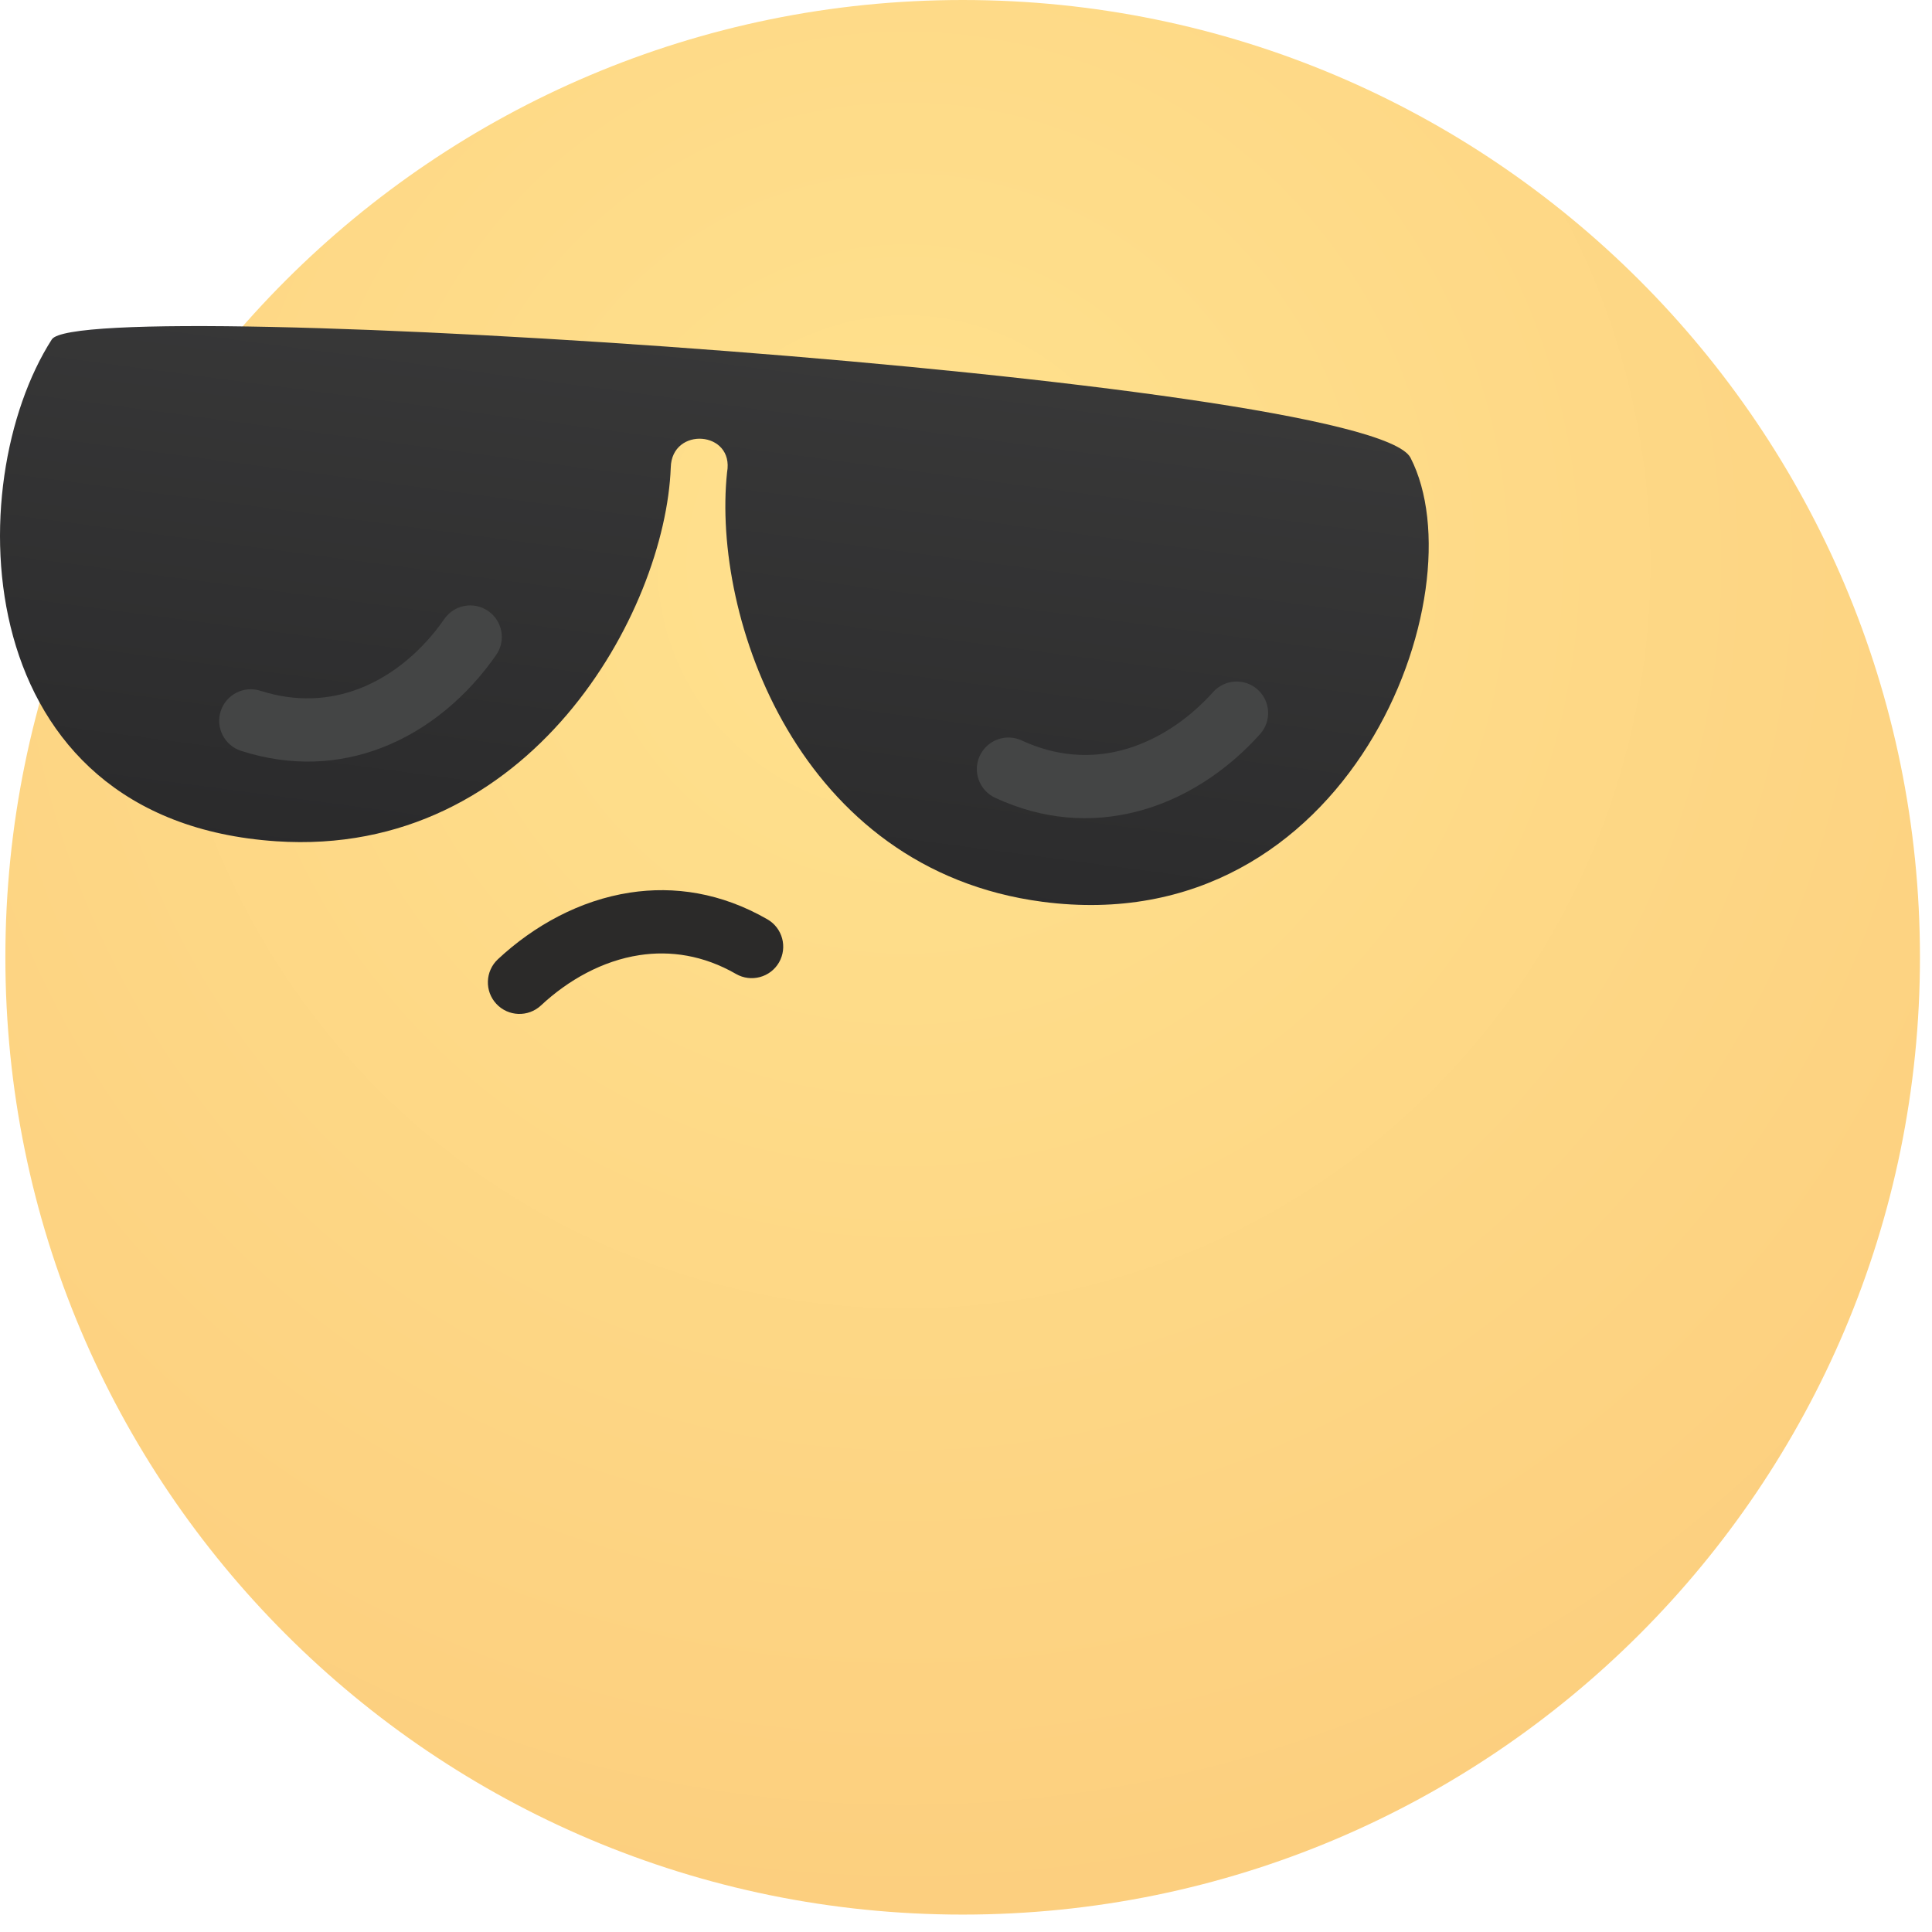
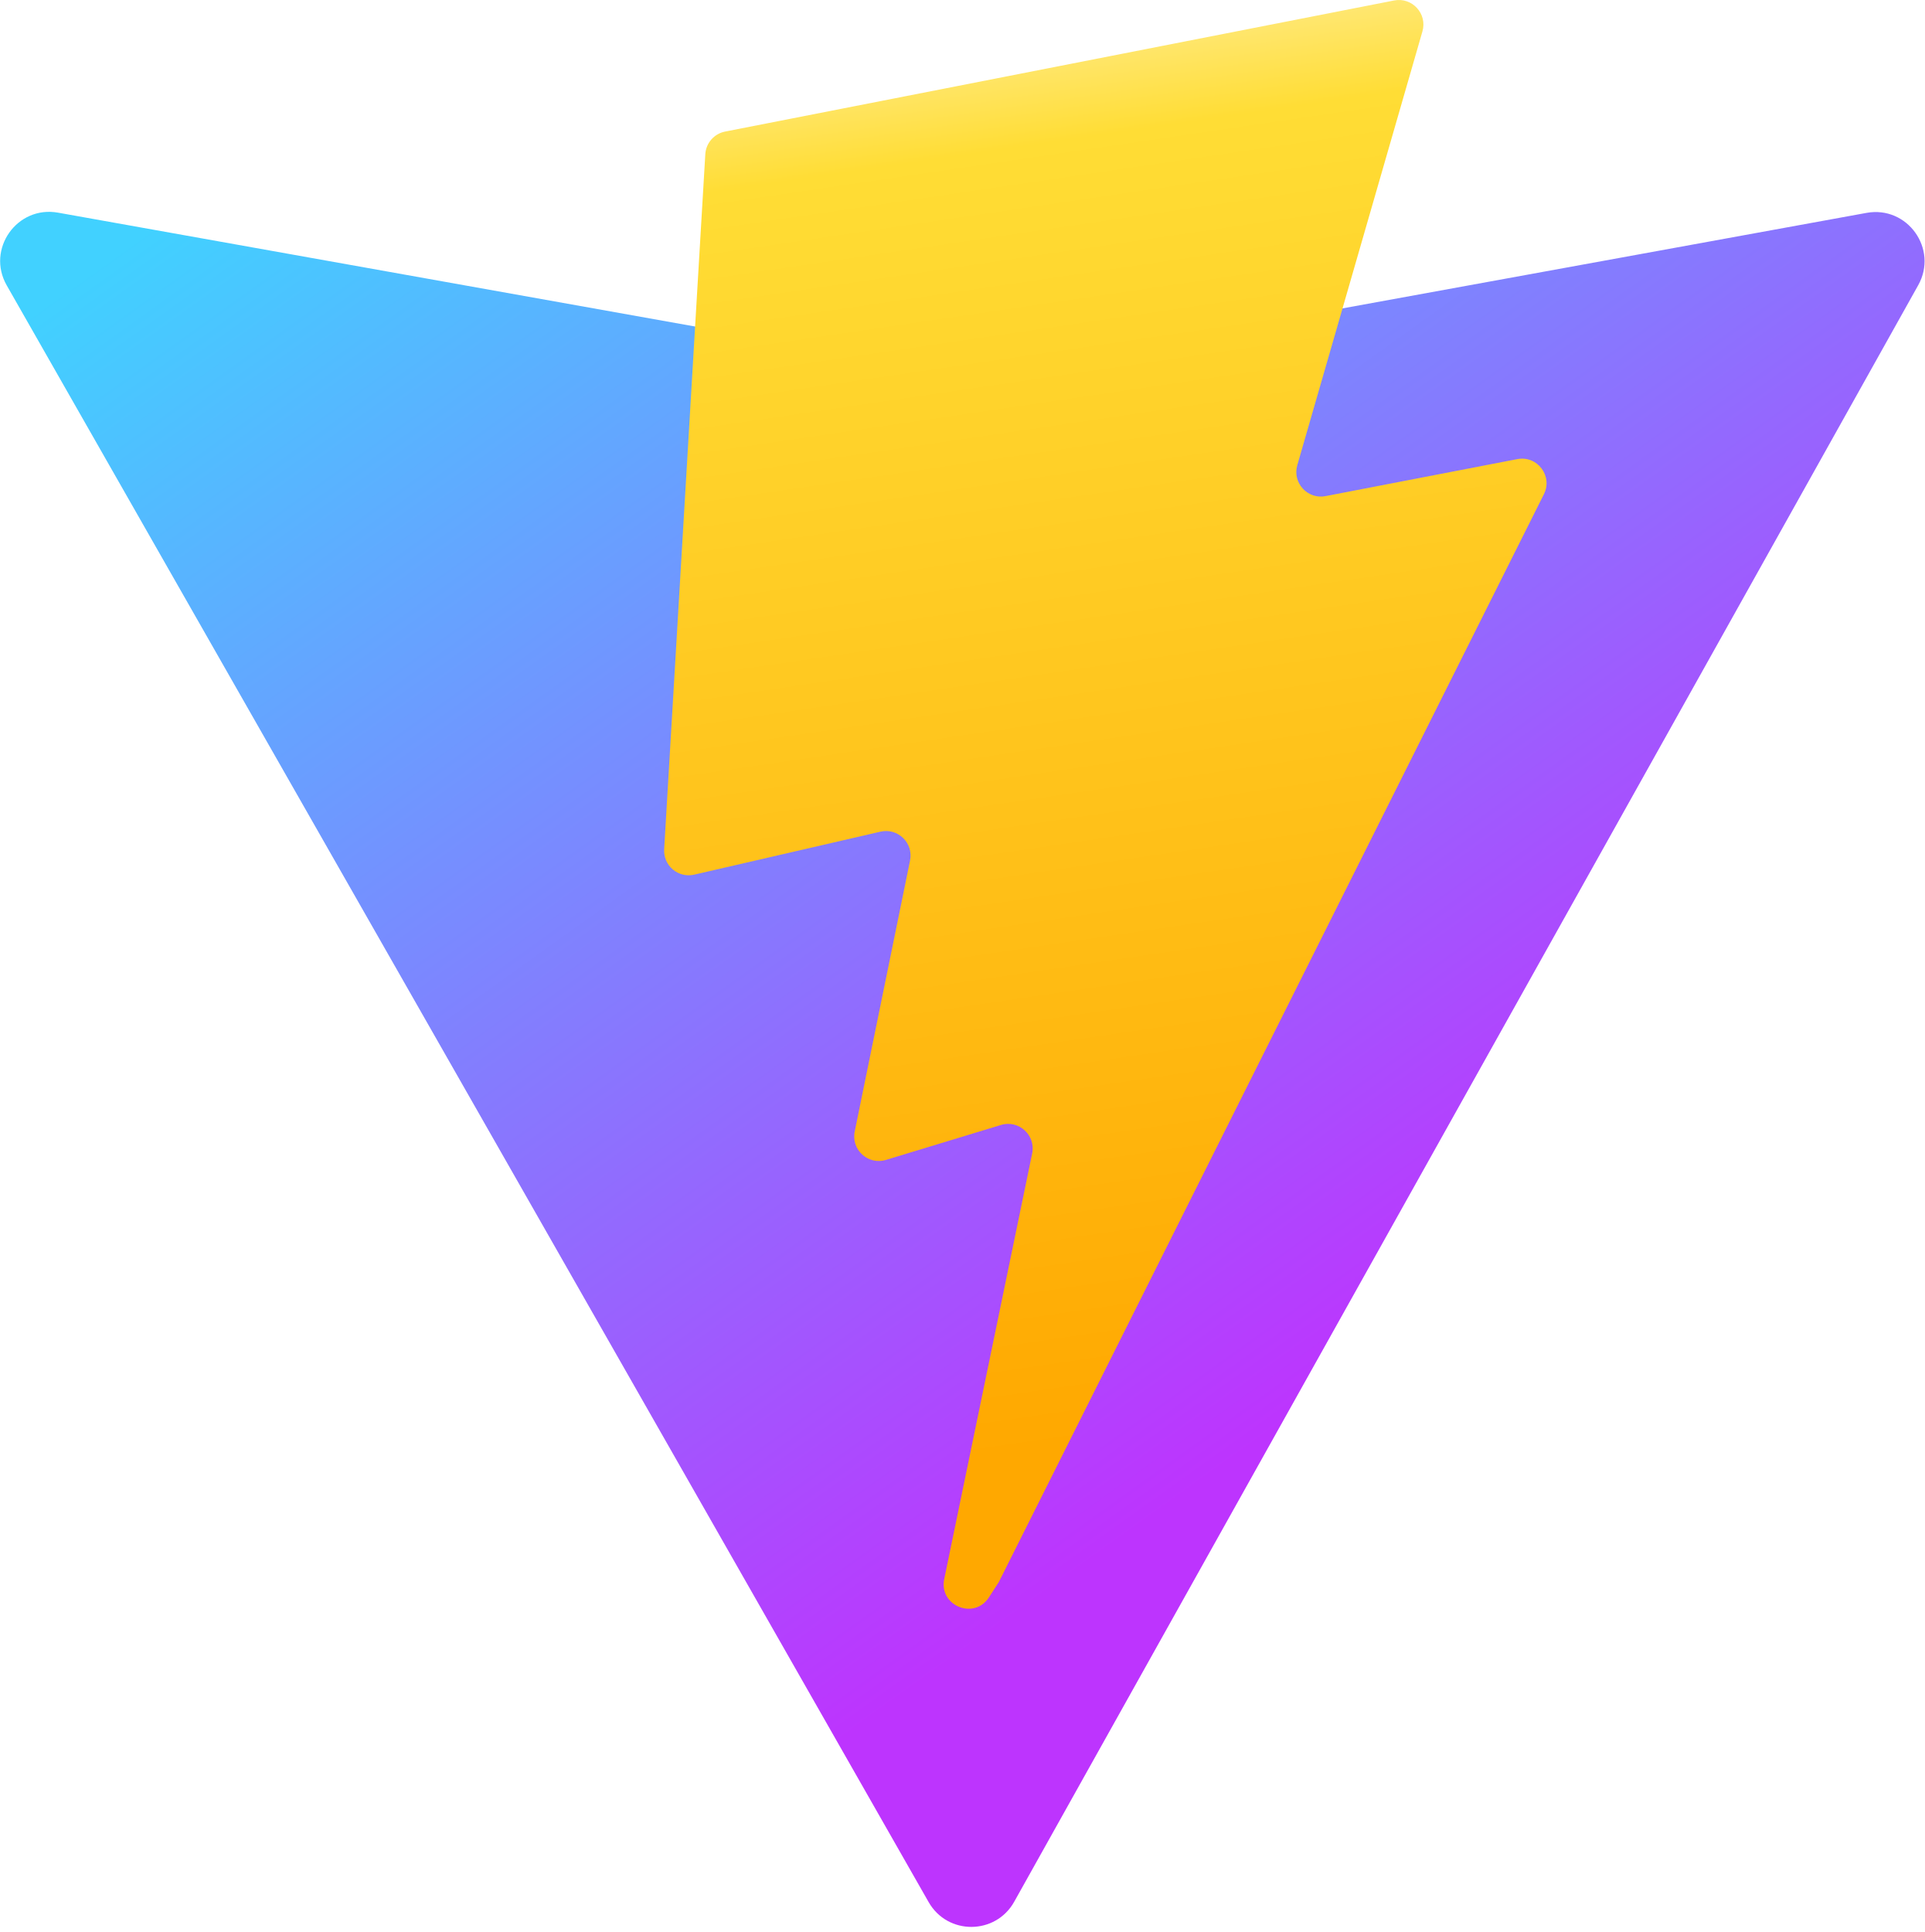
- <svg xmlns="http://www.w3.org/2000/svg" width="800px" height="800px" viewBox="0 0 82 82" fill="none">
-   <path clip-rule="evenodd" d="M40.859 0C18.418 0 0.228 18.191 0.228 40.63C0.228 63.07 18.418 81.261 40.859 81.261C63.298 81.261 81.489 63.07 81.489 40.63C81.489 18.191 63.298 0 40.859 0V0Z" fill="url(#paint0_radial)" fill-rule="evenodd" />
-   <path clip-rule="evenodd" d="M11.723 35.706C22.521 36.432 28.242 25.946 28.469 19.842C28.512 18.088 31.175 18.281 30.859 20.047C30.207 26.206 33.87 36.91 44.241 38.274C57.314 39.993 62.807 25.149 59.866 19.428C58.125 16.041 3.472 12.418 2.199 14.406C-1.721 20.522 -1.432 34.822 11.723 35.706Z" fill="url(#paint1_linear)" fill-rule="evenodd" />
-   <path d="M22.96 42.675C22.419 43.179 21.57 43.149 21.066 42.607C20.562 42.065 20.592 41.217 21.134 40.712C22.662 39.285 24.61 38.211 26.736 37.885C28.609 37.597 30.61 37.889 32.571 39.019C33.212 39.387 33.432 40.205 33.065 40.846C32.697 41.485 31.879 41.706 31.239 41.338C29.859 40.543 28.451 40.338 27.135 40.54C25.575 40.779 24.12 41.591 22.96 42.675V42.675Z" fill="#2B2A29" />
-   <path d="M51.489 29.372C51.982 28.822 52.828 28.775 53.378 29.267C53.928 29.759 53.976 30.605 53.483 31.155C52.086 32.715 50.241 33.957 48.156 34.468C46.309 34.923 44.288 34.812 42.239 33.861C41.567 33.551 41.274 32.755 41.583 32.083C41.894 31.41 42.691 31.116 43.363 31.427C44.813 32.1 46.23 32.181 47.516 31.866C49.053 31.488 50.431 30.552 51.489 29.372V29.372Z" fill="#444545" />
-   <path d="M18.858 26.273C19.278 25.665 20.112 25.512 20.72 25.933C21.329 26.353 21.482 27.187 21.061 27.795C19.866 29.517 18.188 30.979 16.181 31.744C14.407 32.422 12.388 32.56 10.233 31.869C9.529 31.642 9.142 30.888 9.367 30.184C9.593 29.48 10.348 29.093 11.052 29.318C12.569 29.805 13.986 29.709 15.227 29.235C16.704 28.671 17.955 27.574 18.858 26.273Z" fill="#444545" />
+ <svg xmlns="http://www.w3.org/2000/svg" aria-hidden="true" role="img" class="iconify iconify--logos" width="31.88" height="32" preserveAspectRatio="xMidYMid meet" viewBox="0 0 256 257">
  <defs>
-     <radialGradient cx="0" cy="0" gradientTransform="translate(38.3921 23.6091) rotate(180) scale(128.792)" gradientUnits="userSpaceOnUse" id="paint0_radial" r="1">
-       <stop stop-color="#FFE28E" />
-       <stop offset="1" stop-color="#F9B86C" />
-     </radialGradient>
-     <linearGradient gradientUnits="userSpaceOnUse" id="paint1_linear" x1="25.667" x2="32.259" y1="59.119" y2="9.556">
-       <stop stop-color="#1E1E20" />
-       <stop offset="1" stop-color="#3B3B3B" />
+     <linearGradient id="IconifyId1813088fe1fbc01fb466" x1="-.828%" x2="57.636%" y1="7.652%" y2="78.411%">
+       <stop offset="0%" stop-color="#41D1FF" />
+       <stop offset="100%" stop-color="#BD34FE" />
+     </linearGradient>
+     <linearGradient id="IconifyId1813088fe1fbc01fb467" x1="43.376%" x2="50.316%" y1="2.242%" y2="89.03%">
+       <stop offset="0%" stop-color="#FFEA83" />
+       <stop offset="8.333%" stop-color="#FFDD35" />
+       <stop offset="100%" stop-color="#FFA800" />
    </linearGradient>
  </defs>
+   <path fill="url(#IconifyId1813088fe1fbc01fb466)" d="M255.153 37.938L134.897 252.976c-2.483 4.44-8.862 4.466-11.382.048L.875 37.958c-2.746-4.814 1.371-10.646 6.827-9.67l120.385 21.517a6.537 6.537 0 0 0 2.322-.004l117.867-21.483c5.438-.991 9.574 4.796 6.877 9.62Z" />
+   <path fill="url(#IconifyId1813088fe1fbc01fb467)" d="M185.432.063L96.44 17.501a3.268 3.268 0 0 0-2.634 3.014l-5.474 92.456a3.268 3.268 0 0 0 3.997 3.378l24.777-5.718c2.318-.535 4.413 1.507 3.936 3.838l-7.361 36.047c-.495 2.426 1.782 4.5 4.151 3.78l15.304-4.649c2.372-.72 4.652 1.36 4.15 3.788l-11.698 56.621c-.732 3.542 3.979 5.473 5.943 2.437l1.313-2.028l72.516-144.72c1.215-2.423-.88-5.186-3.54-4.672l-25.505 4.922c-2.396.462-4.435-1.77-3.759-4.114l16.646-57.705c.677-2.35-1.37-4.583-3.769-4.113Z" />
</svg>
